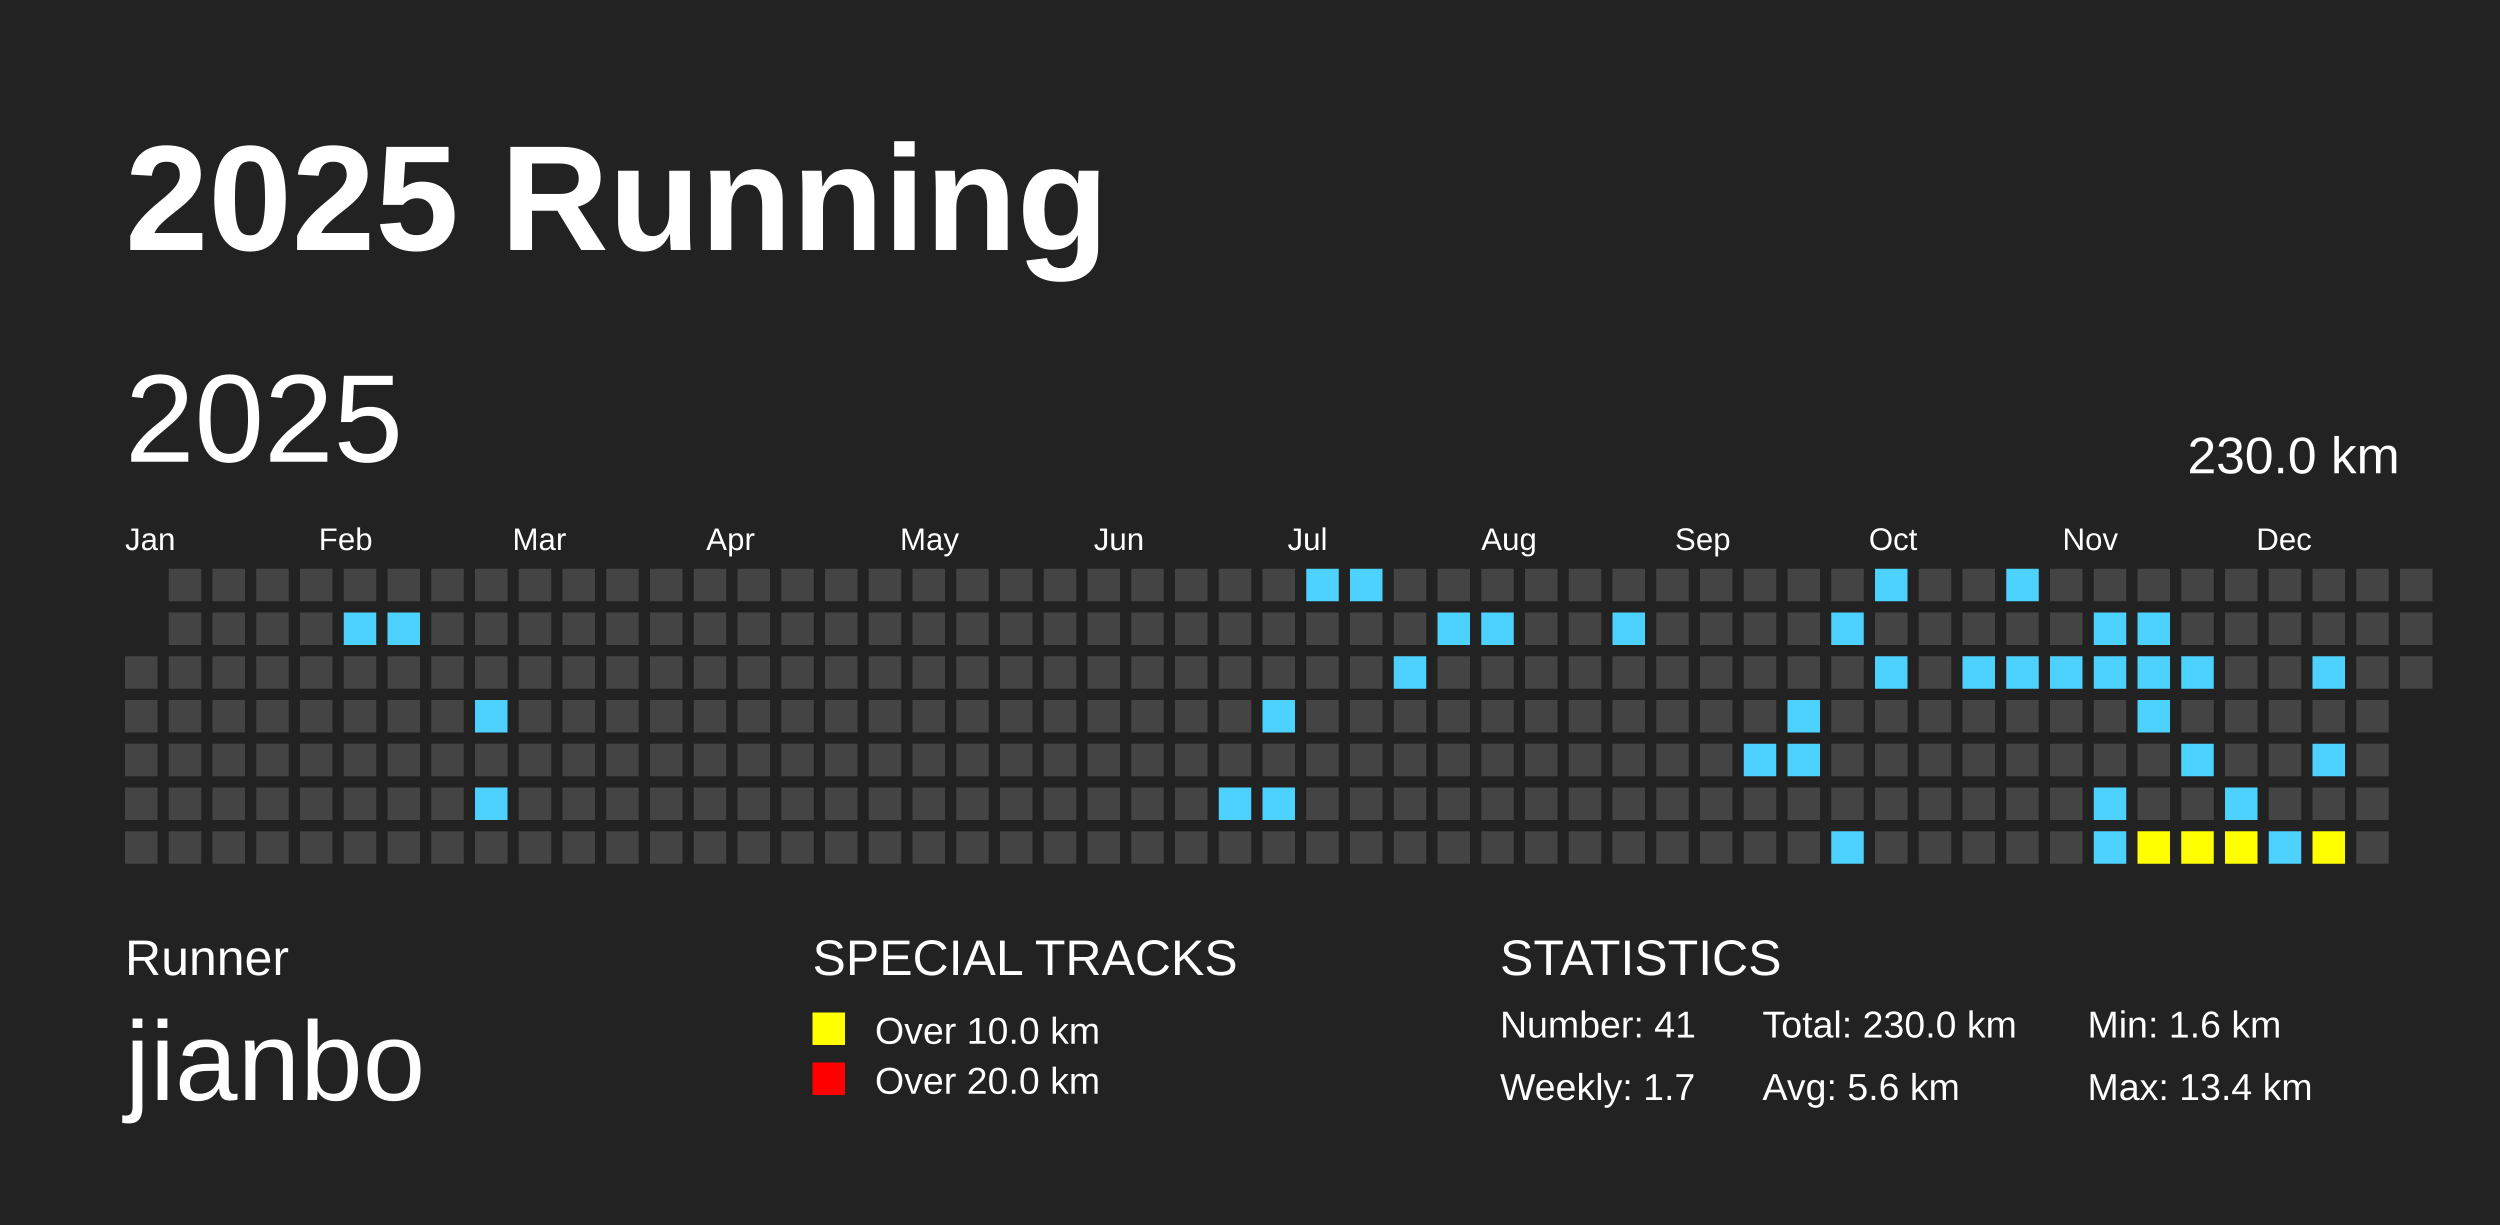
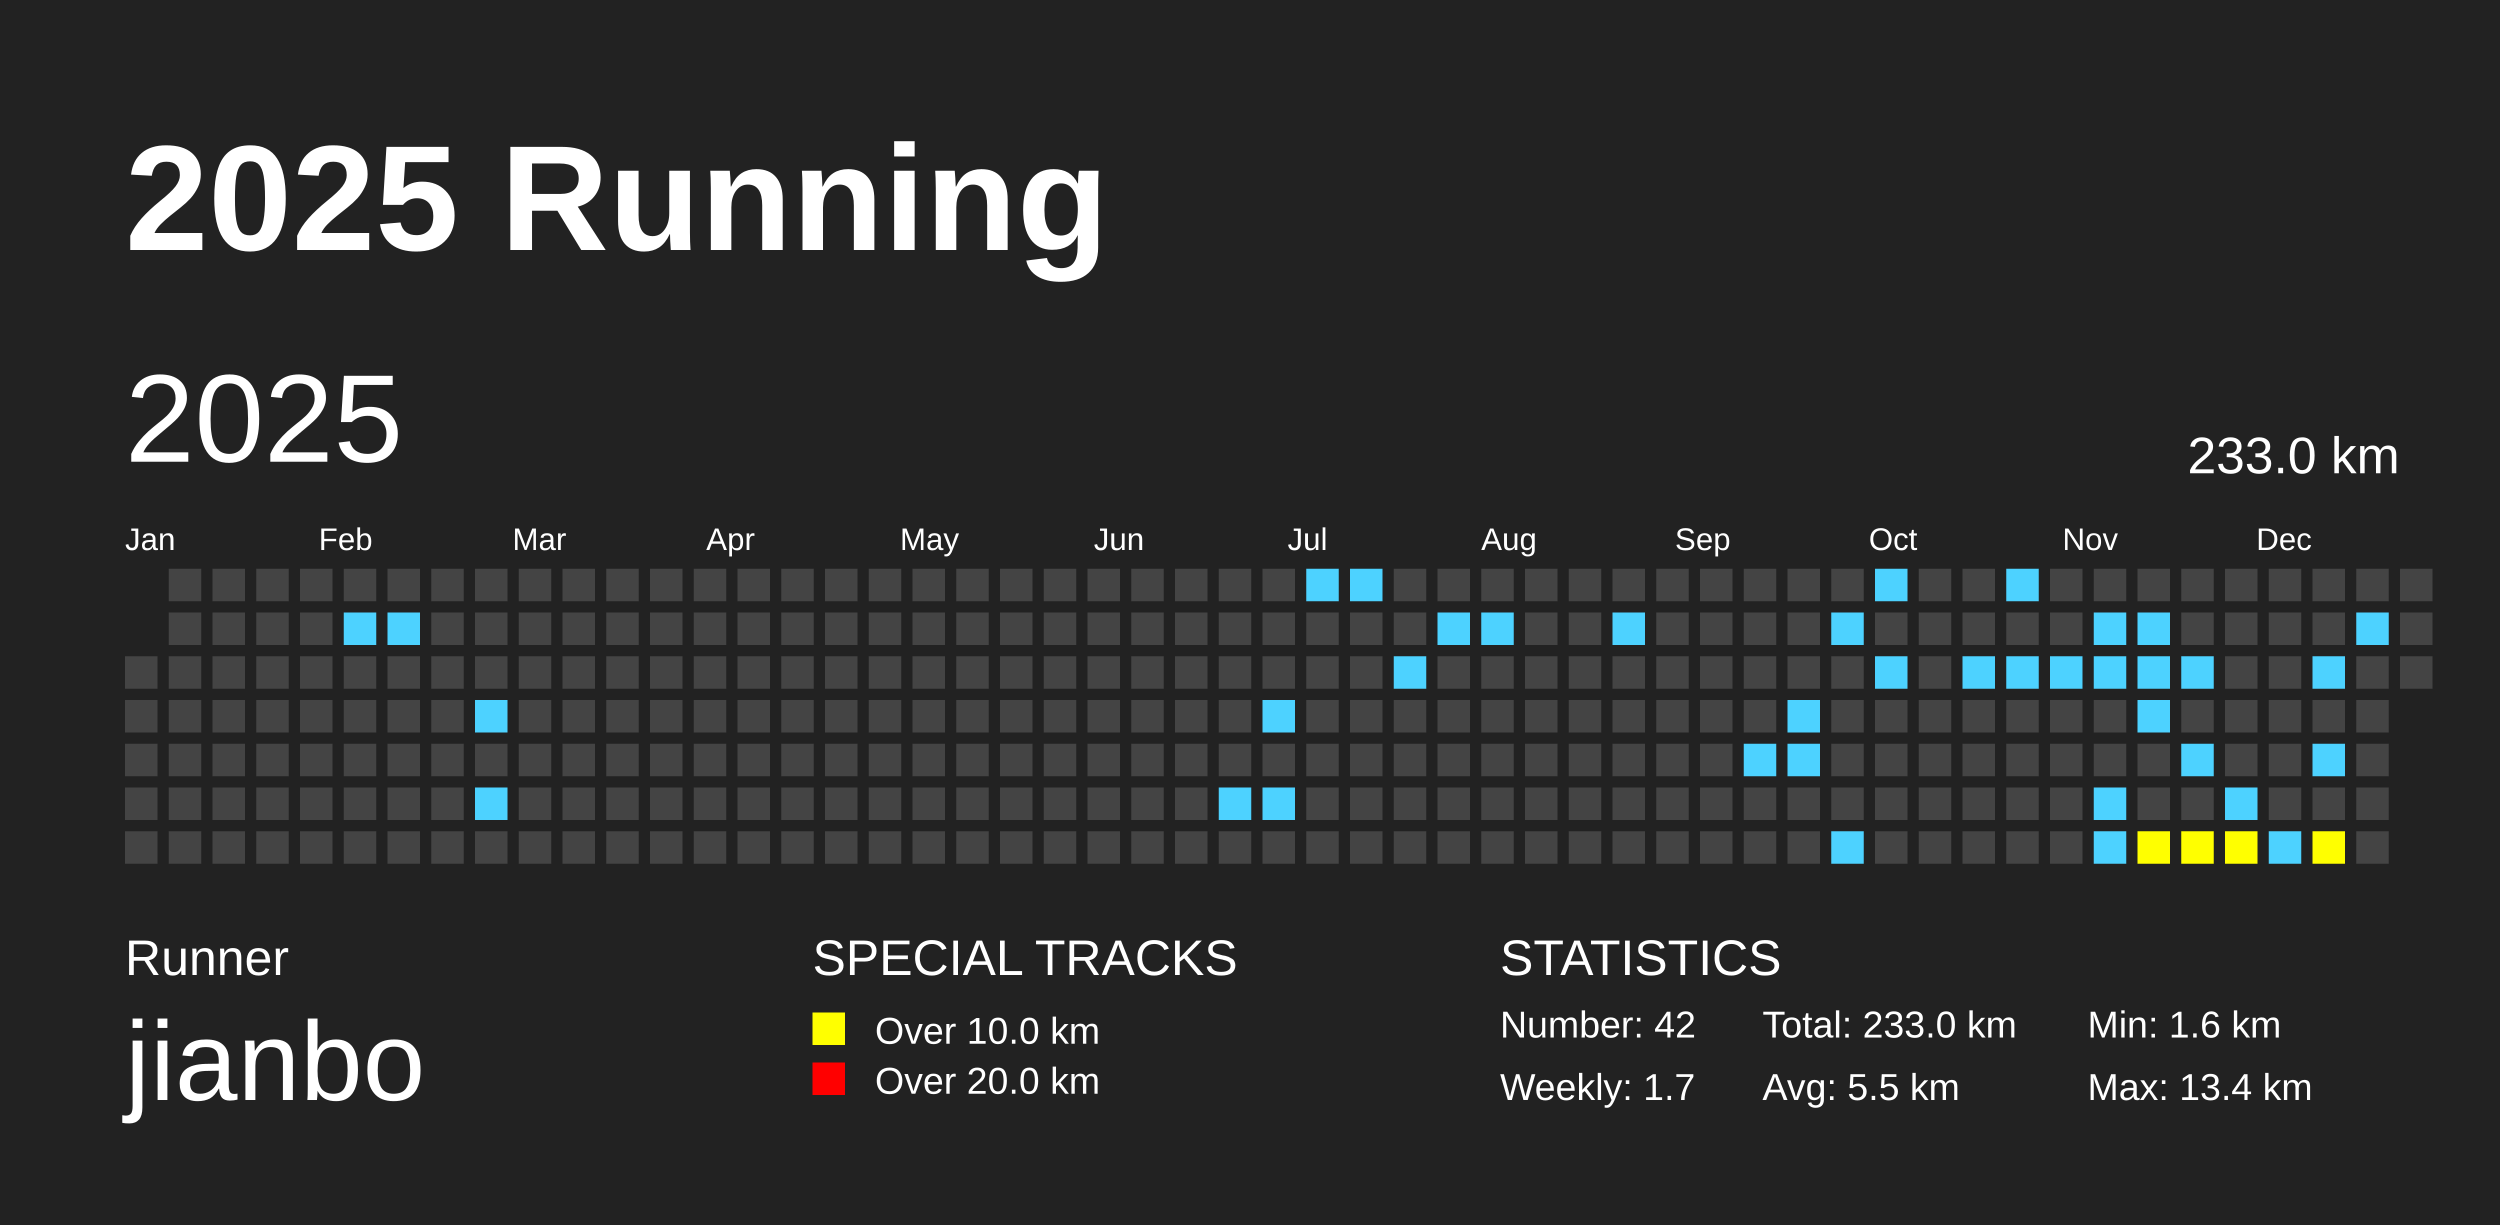
<svg xmlns="http://www.w3.org/2000/svg" baseProfile="full" height="98mm" version="1.1" viewBox="0,0,200,98" width="200mm">
  <defs />
  <rect fill="#222222" height="98" width="200" x="0" y="0" />
  <text fill="#FFFFFF" style="font-size:12px; font-family:Arial; font-weight:bold;" x="10" y="20">2025 Running</text>
  <text fill="#FFFFFF" style="font-size:4px; font-family:Arial" x="10" y="78">Runner</text>
  <text fill="#FFFFFF" style="font-size:9px; font-family:Arial" x="10" y="88">jianbo</text>
  <text fill="#FFFFFF" style="font-size:4px; font-family:Arial" x="65" y="78">SPECIAL TRACKS</text>
  <rect fill="yellow" height="2.6" width="2.6" x="65" y="81" />
  <text fill="#FFFFFF" style="font-size:3px; font-family:Arial" x="70" y="83.5">Over 10.0 km</text>
  <rect fill="red" height="2.6" width="2.6" x="65" y="85" />
  <text fill="#FFFFFF" style="font-size:3px; font-family:Arial" x="70" y="87.5">Over 20.0 km</text>
  <text fill="#FFFFFF" style="font-size:4px; font-family:Arial" x="120" y="78">STATISTICS</text>
-   <text fill="#FFFFFF" style="font-size:3px; font-family:Arial" x="120" y="83">Number: 41</text>
+   <text fill="#FFFFFF" style="font-size:3px; font-family:Arial" x="120" y="83">Number: 42</text>
  <text fill="#FFFFFF" style="font-size:3px; font-family:Arial" x="120" y="88">Weekly: 1.7</text>
-   <text fill="#FFFFFF" style="font-size:3px; font-family:Arial" x="141" y="83">Total: 230.0 km</text>
-   <text fill="#FFFFFF" style="font-size:3px; font-family:Arial" x="141" y="88">Avg: 5.6 km</text>
+   <text fill="#FFFFFF" style="font-size:3px; font-family:Arial" x="141" y="83">Total: 233.0 km</text>
+   <text fill="#FFFFFF" style="font-size:3px; font-family:Arial" x="141" y="88">Avg: 5.5 km</text>
  <text fill="#FFFFFF" style="font-size:3px; font-family:Arial" x="167" y="83">Min: 1.6 km</text>
  <text fill="#FFFFFF" style="font-size:3px; font-family:Arial" x="167" y="88">Max: 13.4 km</text>
  <text dominant-baseline="hanging" fill="#FFFFFF" style="font-size:10.0px; font-family:Arial;" x="10" y="30">2025</text>
-   <text dominant-baseline="hanging" fill="#FFFFFF" style="font-size:4.125px; font-family:Arial;" x="175" y="35">230.0 km</text>
+   <text dominant-baseline="hanging" fill="#FFFFFF" style="font-size:4.125px; font-family:Arial;" x="175" y="35">233.0 km</text>
  <text fill="#FFFFFF" style="font-size:2.5px; font-family:Arial" x="10.0" y="44">Jan</text>
  <text fill="#FFFFFF" style="font-size:2.5px; font-family:Arial" x="25.5" y="44">Feb</text>
  <text fill="#FFFFFF" style="font-size:2.5px; font-family:Arial" x="41.0" y="44">Mar</text>
  <text fill="#FFFFFF" style="font-size:2.5px; font-family:Arial" x="56.5" y="44">Apr</text>
  <text fill="#FFFFFF" style="font-size:2.5px; font-family:Arial" x="72.0" y="44">May</text>
  <text fill="#FFFFFF" style="font-size:2.5px; font-family:Arial" x="87.5" y="44">Jun</text>
  <text fill="#FFFFFF" style="font-size:2.5px; font-family:Arial" x="103.0" y="44">Jul</text>
  <text fill="#FFFFFF" style="font-size:2.5px; font-family:Arial" x="118.5" y="44">Aug</text>
  <text fill="#FFFFFF" style="font-size:2.5px; font-family:Arial" x="134.0" y="44">Sep</text>
  <text fill="#FFFFFF" style="font-size:2.5px; font-family:Arial" x="149.5" y="44">Oct</text>
  <text fill="#FFFFFF" style="font-size:2.5px; font-family:Arial" x="165.0" y="44">Nov</text>
  <text fill="#FFFFFF" style="font-size:2.5px; font-family:Arial" x="180.5" y="44">Dec</text>
  <rect fill="#444444" height="2.6" width="2.6" x="10.0" y="52.5" />
  <rect fill="#444444" height="2.6" width="2.6" x="10.0" y="56.0" />
  <rect fill="#444444" height="2.6" width="2.6" x="10.0" y="59.5" />
  <rect fill="#444444" height="2.6" width="2.6" x="10.0" y="63.0" />
  <rect fill="#444444" height="2.6" width="2.6" x="10.0" y="66.5" />
  <rect fill="#444444" height="2.6" width="2.6" x="13.5" y="45.5" />
  <rect fill="#444444" height="2.6" width="2.6" x="13.5" y="49.0" />
  <rect fill="#444444" height="2.6" width="2.6" x="13.5" y="52.5" />
  <rect fill="#444444" height="2.6" width="2.6" x="13.5" y="56.0" />
  <rect fill="#444444" height="2.6" width="2.6" x="13.5" y="59.5" />
  <rect fill="#444444" height="2.6" width="2.6" x="13.5" y="63.0" />
  <rect fill="#444444" height="2.6" width="2.6" x="13.5" y="66.5" />
  <rect fill="#444444" height="2.6" width="2.6" x="17.0" y="45.5" />
  <rect fill="#444444" height="2.6" width="2.6" x="17.0" y="49.0" />
  <rect fill="#444444" height="2.6" width="2.6" x="17.0" y="52.5" />
  <rect fill="#444444" height="2.6" width="2.6" x="17.0" y="56.0" />
  <rect fill="#444444" height="2.6" width="2.6" x="17.0" y="59.5" />
  <rect fill="#444444" height="2.6" width="2.6" x="17.0" y="63.0" />
  <rect fill="#444444" height="2.6" width="2.6" x="17.0" y="66.5" />
  <rect fill="#444444" height="2.6" width="2.6" x="20.5" y="45.5" />
  <rect fill="#444444" height="2.6" width="2.6" x="20.5" y="49.0" />
  <rect fill="#444444" height="2.6" width="2.6" x="20.5" y="52.5" />
  <rect fill="#444444" height="2.6" width="2.6" x="20.5" y="56.0" />
  <rect fill="#444444" height="2.6" width="2.6" x="20.5" y="59.5" />
  <rect fill="#444444" height="2.6" width="2.6" x="20.5" y="63.0" />
  <rect fill="#444444" height="2.6" width="2.6" x="20.5" y="66.5" />
  <rect fill="#444444" height="2.6" width="2.6" x="24.0" y="45.5" />
  <rect fill="#444444" height="2.6" width="2.6" x="24.0" y="49.0" />
  <rect fill="#444444" height="2.6" width="2.6" x="24.0" y="52.5" />
  <rect fill="#444444" height="2.6" width="2.6" x="24.0" y="56.0" />
  <rect fill="#444444" height="2.6" width="2.6" x="24.0" y="59.5" />
  <rect fill="#444444" height="2.6" width="2.6" x="24.0" y="63.0" />
  <rect fill="#444444" height="2.6" width="2.6" x="24.0" y="66.5" />
  <rect fill="#444444" height="2.6" width="2.6" x="27.5" y="45.5" />
  <rect fill="#4DD2FF" height="2.6" width="2.6" x="27.5" y="49.0" />
  <rect fill="#444444" height="2.6" width="2.6" x="27.5" y="52.5" />
  <rect fill="#444444" height="2.6" width="2.6" x="27.5" y="56.0" />
  <rect fill="#444444" height="2.6" width="2.6" x="27.5" y="59.5" />
  <rect fill="#444444" height="2.6" width="2.6" x="27.5" y="63.0" />
  <rect fill="#444444" height="2.6" width="2.6" x="27.5" y="66.5" />
  <rect fill="#444444" height="2.6" width="2.6" x="31.0" y="45.5" />
  <rect fill="#4DD2FF" height="2.6" width="2.6" x="31.0" y="49.0" />
  <rect fill="#444444" height="2.6" width="2.6" x="31.0" y="52.5" />
  <rect fill="#444444" height="2.6" width="2.6" x="31.0" y="56.0" />
  <rect fill="#444444" height="2.6" width="2.6" x="31.0" y="59.5" />
  <rect fill="#444444" height="2.6" width="2.6" x="31.0" y="63.0" />
  <rect fill="#444444" height="2.6" width="2.6" x="31.0" y="66.5" />
  <rect fill="#444444" height="2.6" width="2.6" x="34.5" y="45.5" />
  <rect fill="#444444" height="2.6" width="2.6" x="34.5" y="49.0" />
  <rect fill="#444444" height="2.6" width="2.6" x="34.5" y="52.5" />
  <rect fill="#444444" height="2.6" width="2.6" x="34.5" y="56.0" />
  <rect fill="#444444" height="2.6" width="2.6" x="34.5" y="59.5" />
  <rect fill="#444444" height="2.6" width="2.6" x="34.5" y="63.0" />
  <rect fill="#444444" height="2.6" width="2.6" x="34.5" y="66.5" />
  <rect fill="#444444" height="2.6" width="2.6" x="38.0" y="45.5" />
  <rect fill="#444444" height="2.6" width="2.6" x="38.0" y="49.0" />
  <rect fill="#444444" height="2.6" width="2.6" x="38.0" y="52.5" />
  <rect fill="#4DD2FF" height="2.6" width="2.6" x="38.0" y="56.0" />
  <rect fill="#444444" height="2.6" width="2.6" x="38.0" y="59.5" />
  <rect fill="#4DD2FF" height="2.6" width="2.6" x="38.0" y="63.0" />
  <rect fill="#444444" height="2.6" width="2.6" x="38.0" y="66.5" />
  <rect fill="#444444" height="2.6" width="2.6" x="41.5" y="45.5" />
  <rect fill="#444444" height="2.6" width="2.6" x="41.5" y="49.0" />
  <rect fill="#444444" height="2.6" width="2.6" x="41.5" y="52.5" />
  <rect fill="#444444" height="2.6" width="2.6" x="41.5" y="56.0" />
  <rect fill="#444444" height="2.6" width="2.6" x="41.5" y="59.5" />
  <rect fill="#444444" height="2.6" width="2.6" x="41.5" y="63.0" />
  <rect fill="#444444" height="2.6" width="2.6" x="41.5" y="66.5" />
  <rect fill="#444444" height="2.6" width="2.6" x="45.0" y="45.5" />
  <rect fill="#444444" height="2.6" width="2.6" x="45.0" y="49.0" />
  <rect fill="#444444" height="2.6" width="2.6" x="45.0" y="52.5" />
  <rect fill="#444444" height="2.6" width="2.6" x="45.0" y="56.0" />
  <rect fill="#444444" height="2.6" width="2.6" x="45.0" y="59.5" />
  <rect fill="#444444" height="2.6" width="2.6" x="45.0" y="63.0" />
  <rect fill="#444444" height="2.6" width="2.6" x="45.0" y="66.5" />
  <rect fill="#444444" height="2.6" width="2.6" x="48.5" y="45.5" />
  <rect fill="#444444" height="2.6" width="2.6" x="48.5" y="49.0" />
  <rect fill="#444444" height="2.6" width="2.6" x="48.5" y="52.5" />
  <rect fill="#444444" height="2.6" width="2.6" x="48.5" y="56.0" />
  <rect fill="#444444" height="2.6" width="2.6" x="48.5" y="59.5" />
  <rect fill="#444444" height="2.6" width="2.6" x="48.5" y="63.0" />
  <rect fill="#444444" height="2.6" width="2.6" x="48.5" y="66.5" />
  <rect fill="#444444" height="2.6" width="2.6" x="52.0" y="45.5" />
  <rect fill="#444444" height="2.6" width="2.6" x="52.0" y="49.0" />
  <rect fill="#444444" height="2.6" width="2.6" x="52.0" y="52.5" />
  <rect fill="#444444" height="2.6" width="2.6" x="52.0" y="56.0" />
  <rect fill="#444444" height="2.6" width="2.6" x="52.0" y="59.5" />
  <rect fill="#444444" height="2.6" width="2.6" x="52.0" y="63.0" />
  <rect fill="#444444" height="2.6" width="2.6" x="52.0" y="66.5" />
  <rect fill="#444444" height="2.6" width="2.6" x="55.5" y="45.5" />
  <rect fill="#444444" height="2.6" width="2.6" x="55.5" y="49.0" />
  <rect fill="#444444" height="2.6" width="2.6" x="55.5" y="52.5" />
  <rect fill="#444444" height="2.6" width="2.6" x="55.5" y="56.0" />
  <rect fill="#444444" height="2.6" width="2.6" x="55.5" y="59.5" />
  <rect fill="#444444" height="2.6" width="2.6" x="55.5" y="63.0" />
  <rect fill="#444444" height="2.6" width="2.6" x="55.5" y="66.5" />
  <rect fill="#444444" height="2.6" width="2.6" x="59.0" y="45.5" />
  <rect fill="#444444" height="2.6" width="2.6" x="59.0" y="49.0" />
  <rect fill="#444444" height="2.6" width="2.6" x="59.0" y="52.5" />
  <rect fill="#444444" height="2.6" width="2.6" x="59.0" y="56.0" />
  <rect fill="#444444" height="2.6" width="2.6" x="59.0" y="59.5" />
  <rect fill="#444444" height="2.6" width="2.6" x="59.0" y="63.0" />
  <rect fill="#444444" height="2.6" width="2.6" x="59.0" y="66.5" />
  <rect fill="#444444" height="2.6" width="2.6" x="62.5" y="45.5" />
  <rect fill="#444444" height="2.6" width="2.6" x="62.5" y="49.0" />
  <rect fill="#444444" height="2.6" width="2.6" x="62.5" y="52.5" />
  <rect fill="#444444" height="2.6" width="2.6" x="62.5" y="56.0" />
  <rect fill="#444444" height="2.6" width="2.6" x="62.5" y="59.5" />
  <rect fill="#444444" height="2.6" width="2.6" x="62.5" y="63.0" />
  <rect fill="#444444" height="2.6" width="2.6" x="62.5" y="66.5" />
  <rect fill="#444444" height="2.6" width="2.6" x="66.0" y="45.5" />
  <rect fill="#444444" height="2.6" width="2.6" x="66.0" y="49.0" />
  <rect fill="#444444" height="2.6" width="2.6" x="66.0" y="52.5" />
  <rect fill="#444444" height="2.6" width="2.6" x="66.0" y="56.0" />
  <rect fill="#444444" height="2.6" width="2.6" x="66.0" y="59.5" />
  <rect fill="#444444" height="2.6" width="2.6" x="66.0" y="63.0" />
  <rect fill="#444444" height="2.6" width="2.6" x="66.0" y="66.5" />
  <rect fill="#444444" height="2.6" width="2.6" x="69.5" y="45.5" />
  <rect fill="#444444" height="2.6" width="2.6" x="69.5" y="49.0" />
  <rect fill="#444444" height="2.6" width="2.6" x="69.5" y="52.5" />
  <rect fill="#444444" height="2.6" width="2.6" x="69.5" y="56.0" />
  <rect fill="#444444" height="2.6" width="2.6" x="69.5" y="59.5" />
  <rect fill="#444444" height="2.6" width="2.6" x="69.5" y="63.0" />
  <rect fill="#444444" height="2.6" width="2.6" x="69.5" y="66.5" />
  <rect fill="#444444" height="2.6" width="2.6" x="73.0" y="45.5" />
  <rect fill="#444444" height="2.6" width="2.6" x="73.0" y="49.0" />
  <rect fill="#444444" height="2.6" width="2.6" x="73.0" y="52.5" />
  <rect fill="#444444" height="2.6" width="2.6" x="73.0" y="56.0" />
  <rect fill="#444444" height="2.6" width="2.6" x="73.0" y="59.5" />
  <rect fill="#444444" height="2.6" width="2.6" x="73.0" y="63.0" />
  <rect fill="#444444" height="2.6" width="2.6" x="73.0" y="66.5" />
  <rect fill="#444444" height="2.6" width="2.6" x="76.5" y="45.5" />
  <rect fill="#444444" height="2.6" width="2.6" x="76.5" y="49.0" />
  <rect fill="#444444" height="2.6" width="2.6" x="76.5" y="52.5" />
  <rect fill="#444444" height="2.6" width="2.6" x="76.5" y="56.0" />
  <rect fill="#444444" height="2.6" width="2.6" x="76.5" y="59.5" />
  <rect fill="#444444" height="2.6" width="2.6" x="76.5" y="63.0" />
  <rect fill="#444444" height="2.6" width="2.6" x="76.5" y="66.5" />
  <rect fill="#444444" height="2.6" width="2.6" x="80.0" y="45.5" />
  <rect fill="#444444" height="2.6" width="2.6" x="80.0" y="49.0" />
  <rect fill="#444444" height="2.6" width="2.6" x="80.0" y="52.5" />
  <rect fill="#444444" height="2.6" width="2.6" x="80.0" y="56.0" />
  <rect fill="#444444" height="2.6" width="2.6" x="80.0" y="59.5" />
  <rect fill="#444444" height="2.6" width="2.6" x="80.0" y="63.0" />
  <rect fill="#444444" height="2.6" width="2.6" x="80.0" y="66.5" />
  <rect fill="#444444" height="2.6" width="2.6" x="83.5" y="45.5" />
  <rect fill="#444444" height="2.6" width="2.6" x="83.5" y="49.0" />
  <rect fill="#444444" height="2.6" width="2.6" x="83.5" y="52.5" />
  <rect fill="#444444" height="2.6" width="2.6" x="83.5" y="56.0" />
  <rect fill="#444444" height="2.6" width="2.6" x="83.5" y="59.5" />
  <rect fill="#444444" height="2.6" width="2.6" x="83.5" y="63.0" />
  <rect fill="#444444" height="2.6" width="2.6" x="83.5" y="66.5" />
  <rect fill="#444444" height="2.6" width="2.6" x="87.0" y="45.5" />
  <rect fill="#444444" height="2.6" width="2.6" x="87.0" y="49.0" />
  <rect fill="#444444" height="2.6" width="2.6" x="87.0" y="52.5" />
  <rect fill="#444444" height="2.6" width="2.6" x="87.0" y="56.0" />
  <rect fill="#444444" height="2.6" width="2.6" x="87.0" y="59.5" />
  <rect fill="#444444" height="2.6" width="2.6" x="87.0" y="63.0" />
  <rect fill="#444444" height="2.6" width="2.6" x="87.0" y="66.5" />
  <rect fill="#444444" height="2.6" width="2.6" x="90.5" y="45.5" />
  <rect fill="#444444" height="2.6" width="2.6" x="90.5" y="49.0" />
  <rect fill="#444444" height="2.6" width="2.6" x="90.5" y="52.5" />
  <rect fill="#444444" height="2.6" width="2.6" x="90.5" y="56.0" />
  <rect fill="#444444" height="2.6" width="2.6" x="90.5" y="59.5" />
  <rect fill="#444444" height="2.6" width="2.6" x="90.5" y="63.0" />
  <rect fill="#444444" height="2.6" width="2.6" x="90.5" y="66.5" />
  <rect fill="#444444" height="2.6" width="2.6" x="94.0" y="45.5" />
  <rect fill="#444444" height="2.6" width="2.6" x="94.0" y="49.0" />
  <rect fill="#444444" height="2.6" width="2.6" x="94.0" y="52.5" />
  <rect fill="#444444" height="2.6" width="2.6" x="94.0" y="56.0" />
  <rect fill="#444444" height="2.6" width="2.6" x="94.0" y="59.5" />
  <rect fill="#444444" height="2.6" width="2.6" x="94.0" y="63.0" />
  <rect fill="#444444" height="2.6" width="2.6" x="94.0" y="66.5" />
  <rect fill="#444444" height="2.6" width="2.6" x="97.5" y="45.5" />
  <rect fill="#444444" height="2.6" width="2.6" x="97.5" y="49.0" />
  <rect fill="#444444" height="2.6" width="2.6" x="97.5" y="52.5" />
  <rect fill="#444444" height="2.6" width="2.6" x="97.5" y="56.0" />
  <rect fill="#444444" height="2.6" width="2.6" x="97.5" y="59.5" />
  <rect fill="#4DD2FF" height="2.6" width="2.6" x="97.5" y="63.0" />
  <rect fill="#444444" height="2.6" width="2.6" x="97.5" y="66.5" />
  <rect fill="#444444" height="2.6" width="2.6" x="101.0" y="45.5" />
  <rect fill="#444444" height="2.6" width="2.6" x="101.0" y="49.0" />
  <rect fill="#444444" height="2.6" width="2.6" x="101.0" y="52.5" />
  <rect fill="#4DD2FF" height="2.6" width="2.6" x="101.0" y="56.0" />
  <rect fill="#444444" height="2.6" width="2.6" x="101.0" y="59.5" />
  <rect fill="#4DD2FF" height="2.6" width="2.6" x="101.0" y="63.0" />
  <rect fill="#444444" height="2.6" width="2.6" x="101.0" y="66.5" />
  <rect fill="#4DD2FF" height="2.6" width="2.6" x="104.5" y="45.5" />
  <rect fill="#444444" height="2.6" width="2.6" x="104.5" y="49.0" />
  <rect fill="#444444" height="2.6" width="2.6" x="104.5" y="52.5" />
  <rect fill="#444444" height="2.6" width="2.6" x="104.5" y="56.0" />
  <rect fill="#444444" height="2.6" width="2.6" x="104.5" y="59.5" />
  <rect fill="#444444" height="2.6" width="2.6" x="104.5" y="63.0" />
  <rect fill="#444444" height="2.6" width="2.6" x="104.5" y="66.5" />
  <rect fill="#4DD2FF" height="2.6" width="2.6" x="108.0" y="45.5" />
  <rect fill="#444444" height="2.6" width="2.6" x="108.0" y="49.0" />
  <rect fill="#444444" height="2.6" width="2.6" x="108.0" y="52.5" />
  <rect fill="#444444" height="2.6" width="2.6" x="108.0" y="56.0" />
  <rect fill="#444444" height="2.6" width="2.6" x="108.0" y="59.5" />
  <rect fill="#444444" height="2.6" width="2.6" x="108.0" y="63.0" />
  <rect fill="#444444" height="2.6" width="2.6" x="108.0" y="66.5" />
  <rect fill="#444444" height="2.6" width="2.6" x="111.5" y="45.5" />
  <rect fill="#444444" height="2.6" width="2.6" x="111.5" y="49.0" />
  <rect fill="#4DD2FF" height="2.6" width="2.6" x="111.5" y="52.5" />
  <rect fill="#444444" height="2.6" width="2.6" x="111.5" y="56.0" />
  <rect fill="#444444" height="2.6" width="2.6" x="111.5" y="59.5" />
  <rect fill="#444444" height="2.6" width="2.6" x="111.5" y="63.0" />
  <rect fill="#444444" height="2.6" width="2.6" x="111.5" y="66.5" />
  <rect fill="#444444" height="2.6" width="2.6" x="115.0" y="45.5" />
  <rect fill="#4DD2FF" height="2.6" width="2.6" x="115.0" y="49.0" />
  <rect fill="#444444" height="2.6" width="2.6" x="115.0" y="52.5" />
  <rect fill="#444444" height="2.6" width="2.6" x="115.0" y="56.0" />
  <rect fill="#444444" height="2.6" width="2.6" x="115.0" y="59.5" />
  <rect fill="#444444" height="2.6" width="2.6" x="115.0" y="63.0" />
  <rect fill="#444444" height="2.6" width="2.6" x="115.0" y="66.5" />
  <rect fill="#444444" height="2.6" width="2.6" x="118.5" y="45.5" />
  <rect fill="#4DD2FF" height="2.6" width="2.6" x="118.5" y="49.0" />
  <rect fill="#444444" height="2.6" width="2.6" x="118.5" y="52.5" />
  <rect fill="#444444" height="2.6" width="2.6" x="118.5" y="56.0" />
  <rect fill="#444444" height="2.6" width="2.6" x="118.5" y="59.5" />
  <rect fill="#444444" height="2.6" width="2.6" x="118.5" y="63.0" />
  <rect fill="#444444" height="2.6" width="2.6" x="118.5" y="66.5" />
  <rect fill="#444444" height="2.6" width="2.6" x="122.0" y="45.5" />
  <rect fill="#444444" height="2.6" width="2.6" x="122.0" y="49.0" />
  <rect fill="#444444" height="2.6" width="2.6" x="122.0" y="52.5" />
  <rect fill="#444444" height="2.6" width="2.6" x="122.0" y="56.0" />
  <rect fill="#444444" height="2.6" width="2.6" x="122.0" y="59.5" />
  <rect fill="#444444" height="2.6" width="2.6" x="122.0" y="63.0" />
  <rect fill="#444444" height="2.6" width="2.6" x="122.0" y="66.5" />
  <rect fill="#444444" height="2.6" width="2.6" x="125.5" y="45.5" />
  <rect fill="#444444" height="2.6" width="2.6" x="125.5" y="49.0" />
  <rect fill="#444444" height="2.6" width="2.6" x="125.5" y="52.5" />
  <rect fill="#444444" height="2.6" width="2.6" x="125.5" y="56.0" />
  <rect fill="#444444" height="2.6" width="2.6" x="125.5" y="59.5" />
  <rect fill="#444444" height="2.6" width="2.6" x="125.5" y="63.0" />
  <rect fill="#444444" height="2.6" width="2.6" x="125.5" y="66.5" />
  <rect fill="#444444" height="2.6" width="2.6" x="129.0" y="45.5" />
  <rect fill="#4DD2FF" height="2.6" width="2.6" x="129.0" y="49.0" />
  <rect fill="#444444" height="2.6" width="2.6" x="129.0" y="52.5" />
  <rect fill="#444444" height="2.6" width="2.6" x="129.0" y="56.0" />
  <rect fill="#444444" height="2.6" width="2.6" x="129.0" y="59.5" />
  <rect fill="#444444" height="2.6" width="2.6" x="129.0" y="63.0" />
  <rect fill="#444444" height="2.6" width="2.6" x="129.0" y="66.5" />
  <rect fill="#444444" height="2.6" width="2.6" x="132.5" y="45.5" />
  <rect fill="#444444" height="2.6" width="2.6" x="132.5" y="49.0" />
  <rect fill="#444444" height="2.6" width="2.6" x="132.5" y="52.5" />
  <rect fill="#444444" height="2.6" width="2.6" x="132.5" y="56.0" />
  <rect fill="#444444" height="2.6" width="2.6" x="132.5" y="59.5" />
  <rect fill="#444444" height="2.6" width="2.6" x="132.5" y="63.0" />
  <rect fill="#444444" height="2.6" width="2.6" x="132.5" y="66.5" />
  <rect fill="#444444" height="2.6" width="2.6" x="136.0" y="45.5" />
  <rect fill="#444444" height="2.6" width="2.6" x="136.0" y="49.0" />
  <rect fill="#444444" height="2.6" width="2.6" x="136.0" y="52.5" />
  <rect fill="#444444" height="2.6" width="2.6" x="136.0" y="56.0" />
  <rect fill="#444444" height="2.6" width="2.6" x="136.0" y="59.5" />
  <rect fill="#444444" height="2.6" width="2.6" x="136.0" y="63.0" />
  <rect fill="#444444" height="2.6" width="2.6" x="136.0" y="66.5" />
  <rect fill="#444444" height="2.6" width="2.6" x="139.5" y="45.5" />
  <rect fill="#444444" height="2.6" width="2.6" x="139.5" y="49.0" />
  <rect fill="#444444" height="2.6" width="2.6" x="139.5" y="52.5" />
  <rect fill="#444444" height="2.6" width="2.6" x="139.5" y="56.0" />
  <rect fill="#4DD2FF" height="2.6" width="2.6" x="139.5" y="59.5" />
  <rect fill="#444444" height="2.6" width="2.6" x="139.5" y="63.0" />
  <rect fill="#444444" height="2.6" width="2.6" x="139.5" y="66.5" />
  <rect fill="#444444" height="2.6" width="2.6" x="143.0" y="45.5" />
  <rect fill="#444444" height="2.6" width="2.6" x="143.0" y="49.0" />
  <rect fill="#444444" height="2.6" width="2.6" x="143.0" y="52.5" />
  <rect fill="#4DD2FF" height="2.6" width="2.6" x="143.0" y="56.0" />
  <rect fill="#4DD2FF" height="2.6" width="2.6" x="143.0" y="59.5" />
  <rect fill="#444444" height="2.6" width="2.6" x="143.0" y="63.0" />
  <rect fill="#444444" height="2.6" width="2.6" x="143.0" y="66.5" />
  <rect fill="#444444" height="2.6" width="2.6" x="146.5" y="45.5" />
  <rect fill="#4DD2FF" height="2.6" width="2.6" x="146.5" y="49.0" />
  <rect fill="#444444" height="2.6" width="2.6" x="146.5" y="52.5" />
  <rect fill="#444444" height="2.6" width="2.6" x="146.5" y="56.0" />
  <rect fill="#444444" height="2.6" width="2.6" x="146.5" y="59.5" />
  <rect fill="#444444" height="2.6" width="2.6" x="146.5" y="63.0" />
  <rect fill="#4DD2FF" height="2.6" width="2.6" x="146.5" y="66.5" />
  <rect fill="#4DD2FF" height="2.6" width="2.6" x="150.0" y="45.5" />
  <rect fill="#444444" height="2.6" width="2.6" x="150.0" y="49.0" />
  <rect fill="#4DD2FF" height="2.6" width="2.6" x="150.0" y="52.5" />
  <rect fill="#444444" height="2.6" width="2.6" x="150.0" y="56.0" />
  <rect fill="#444444" height="2.6" width="2.6" x="150.0" y="59.5" />
  <rect fill="#444444" height="2.6" width="2.6" x="150.0" y="63.0" />
  <rect fill="#444444" height="2.6" width="2.6" x="150.0" y="66.5" />
  <rect fill="#444444" height="2.6" width="2.6" x="153.5" y="45.5" />
  <rect fill="#444444" height="2.6" width="2.6" x="153.5" y="49.0" />
  <rect fill="#444444" height="2.6" width="2.6" x="153.5" y="52.5" />
  <rect fill="#444444" height="2.6" width="2.6" x="153.5" y="56.0" />
  <rect fill="#444444" height="2.6" width="2.6" x="153.5" y="59.5" />
  <rect fill="#444444" height="2.6" width="2.6" x="153.5" y="63.0" />
  <rect fill="#444444" height="2.6" width="2.6" x="153.5" y="66.5" />
  <rect fill="#444444" height="2.6" width="2.6" x="157.0" y="45.5" />
  <rect fill="#444444" height="2.6" width="2.6" x="157.0" y="49.0" />
  <rect fill="#4DD2FF" height="2.6" width="2.6" x="157.0" y="52.5" />
  <rect fill="#444444" height="2.6" width="2.6" x="157.0" y="56.0" />
  <rect fill="#444444" height="2.6" width="2.6" x="157.0" y="59.5" />
  <rect fill="#444444" height="2.6" width="2.6" x="157.0" y="63.0" />
  <rect fill="#444444" height="2.6" width="2.6" x="157.0" y="66.5" />
  <rect fill="#4DD2FF" height="2.6" width="2.6" x="160.5" y="45.5" />
  <rect fill="#444444" height="2.6" width="2.6" x="160.5" y="49.0" />
  <rect fill="#4DD2FF" height="2.6" width="2.6" x="160.5" y="52.5" />
  <rect fill="#444444" height="2.6" width="2.6" x="160.5" y="56.0" />
  <rect fill="#444444" height="2.6" width="2.6" x="160.5" y="59.5" />
  <rect fill="#444444" height="2.6" width="2.6" x="160.5" y="63.0" />
  <rect fill="#444444" height="2.6" width="2.6" x="160.5" y="66.5" />
  <rect fill="#444444" height="2.6" width="2.6" x="164.0" y="45.5" />
  <rect fill="#444444" height="2.6" width="2.6" x="164.0" y="49.0" />
  <rect fill="#4DD2FF" height="2.6" width="2.6" x="164.0" y="52.5" />
  <rect fill="#444444" height="2.6" width="2.6" x="164.0" y="56.0" />
  <rect fill="#444444" height="2.6" width="2.6" x="164.0" y="59.5" />
  <rect fill="#444444" height="2.6" width="2.6" x="164.0" y="63.0" />
  <rect fill="#444444" height="2.6" width="2.6" x="164.0" y="66.5" />
  <rect fill="#444444" height="2.6" width="2.6" x="167.5" y="45.5" />
  <rect fill="#4DD2FF" height="2.6" width="2.6" x="167.5" y="49.0" />
  <rect fill="#4DD2FF" height="2.6" width="2.6" x="167.5" y="52.5" />
  <rect fill="#444444" height="2.6" width="2.6" x="167.5" y="56.0" />
  <rect fill="#444444" height="2.6" width="2.6" x="167.5" y="59.5" />
  <rect fill="#4DD2FF" height="2.6" width="2.6" x="167.5" y="63.0" />
  <rect fill="#4DD2FF" height="2.6" width="2.6" x="167.5" y="66.5" />
  <rect fill="#444444" height="2.6" width="2.6" x="171.0" y="45.5" />
  <rect fill="#4DD2FF" height="2.6" width="2.6" x="171.0" y="49.0" />
  <rect fill="#4DD2FF" height="2.6" width="2.6" x="171.0" y="52.5" />
  <rect fill="#4DD2FF" height="2.6" width="2.6" x="171.0" y="56.0" />
  <rect fill="#444444" height="2.6" width="2.6" x="171.0" y="59.5" />
  <rect fill="#444444" height="2.6" width="2.6" x="171.0" y="63.0" />
  <rect fill="yellow" height="2.6" width="2.6" x="171.0" y="66.5" />
  <rect fill="#444444" height="2.6" width="2.6" x="174.5" y="45.5" />
  <rect fill="#444444" height="2.6" width="2.6" x="174.5" y="49.0" />
  <rect fill="#4DD2FF" height="2.6" width="2.6" x="174.5" y="52.5" />
  <rect fill="#444444" height="2.6" width="2.6" x="174.5" y="56.0" />
  <rect fill="#4DD2FF" height="2.6" width="2.6" x="174.5" y="59.5" />
  <rect fill="#444444" height="2.6" width="2.6" x="174.5" y="63.0" />
  <rect fill="yellow" height="2.6" width="2.6" x="174.5" y="66.5" />
  <rect fill="#444444" height="2.6" width="2.6" x="178.0" y="45.5" />
  <rect fill="#444444" height="2.6" width="2.6" x="178.0" y="49.0" />
  <rect fill="#444444" height="2.6" width="2.6" x="178.0" y="52.5" />
  <rect fill="#444444" height="2.6" width="2.6" x="178.0" y="56.0" />
  <rect fill="#444444" height="2.6" width="2.6" x="178.0" y="59.5" />
  <rect fill="#4DD2FF" height="2.6" width="2.6" x="178.0" y="63.0" />
  <rect fill="yellow" height="2.6" width="2.6" x="178.0" y="66.5" />
  <rect fill="#444444" height="2.6" width="2.6" x="181.5" y="45.5" />
  <rect fill="#444444" height="2.6" width="2.6" x="181.5" y="49.0" />
  <rect fill="#444444" height="2.6" width="2.6" x="181.5" y="52.5" />
  <rect fill="#444444" height="2.6" width="2.6" x="181.5" y="56.0" />
  <rect fill="#444444" height="2.6" width="2.6" x="181.5" y="59.5" />
  <rect fill="#444444" height="2.6" width="2.6" x="181.5" y="63.0" />
  <rect fill="#4DD2FF" height="2.6" width="2.6" x="181.5" y="66.5" />
  <rect fill="#444444" height="2.6" width="2.6" x="185.0" y="45.5" />
  <rect fill="#444444" height="2.6" width="2.6" x="185.0" y="49.0" />
  <rect fill="#4DD2FF" height="2.6" width="2.6" x="185.0" y="52.5" />
  <rect fill="#444444" height="2.6" width="2.6" x="185.0" y="56.0" />
  <rect fill="#4DD2FF" height="2.6" width="2.6" x="185.0" y="59.5" />
  <rect fill="#444444" height="2.6" width="2.6" x="185.0" y="63.0" />
  <rect fill="yellow" height="2.6" width="2.6" x="185.0" y="66.5" />
  <rect fill="#444444" height="2.6" width="2.6" x="188.5" y="45.5" />
-   <rect fill="#444444" height="2.6" width="2.6" x="188.5" y="49.0" />
+   <rect fill="#4DD2FF" height="2.6" width="2.6" x="188.5" y="49.0" />
  <rect fill="#444444" height="2.6" width="2.6" x="188.5" y="52.5" />
  <rect fill="#444444" height="2.6" width="2.6" x="188.5" y="56.0" />
  <rect fill="#444444" height="2.6" width="2.6" x="188.5" y="59.5" />
  <rect fill="#444444" height="2.6" width="2.6" x="188.5" y="63.0" />
  <rect fill="#444444" height="2.6" width="2.6" x="188.5" y="66.5" />
  <rect fill="#444444" height="2.6" width="2.6" x="192.0" y="45.5" />
  <rect fill="#444444" height="2.6" width="2.6" x="192.0" y="49.0" />
  <rect fill="#444444" height="2.6" width="2.6" x="192.0" y="52.5" />
</svg>
